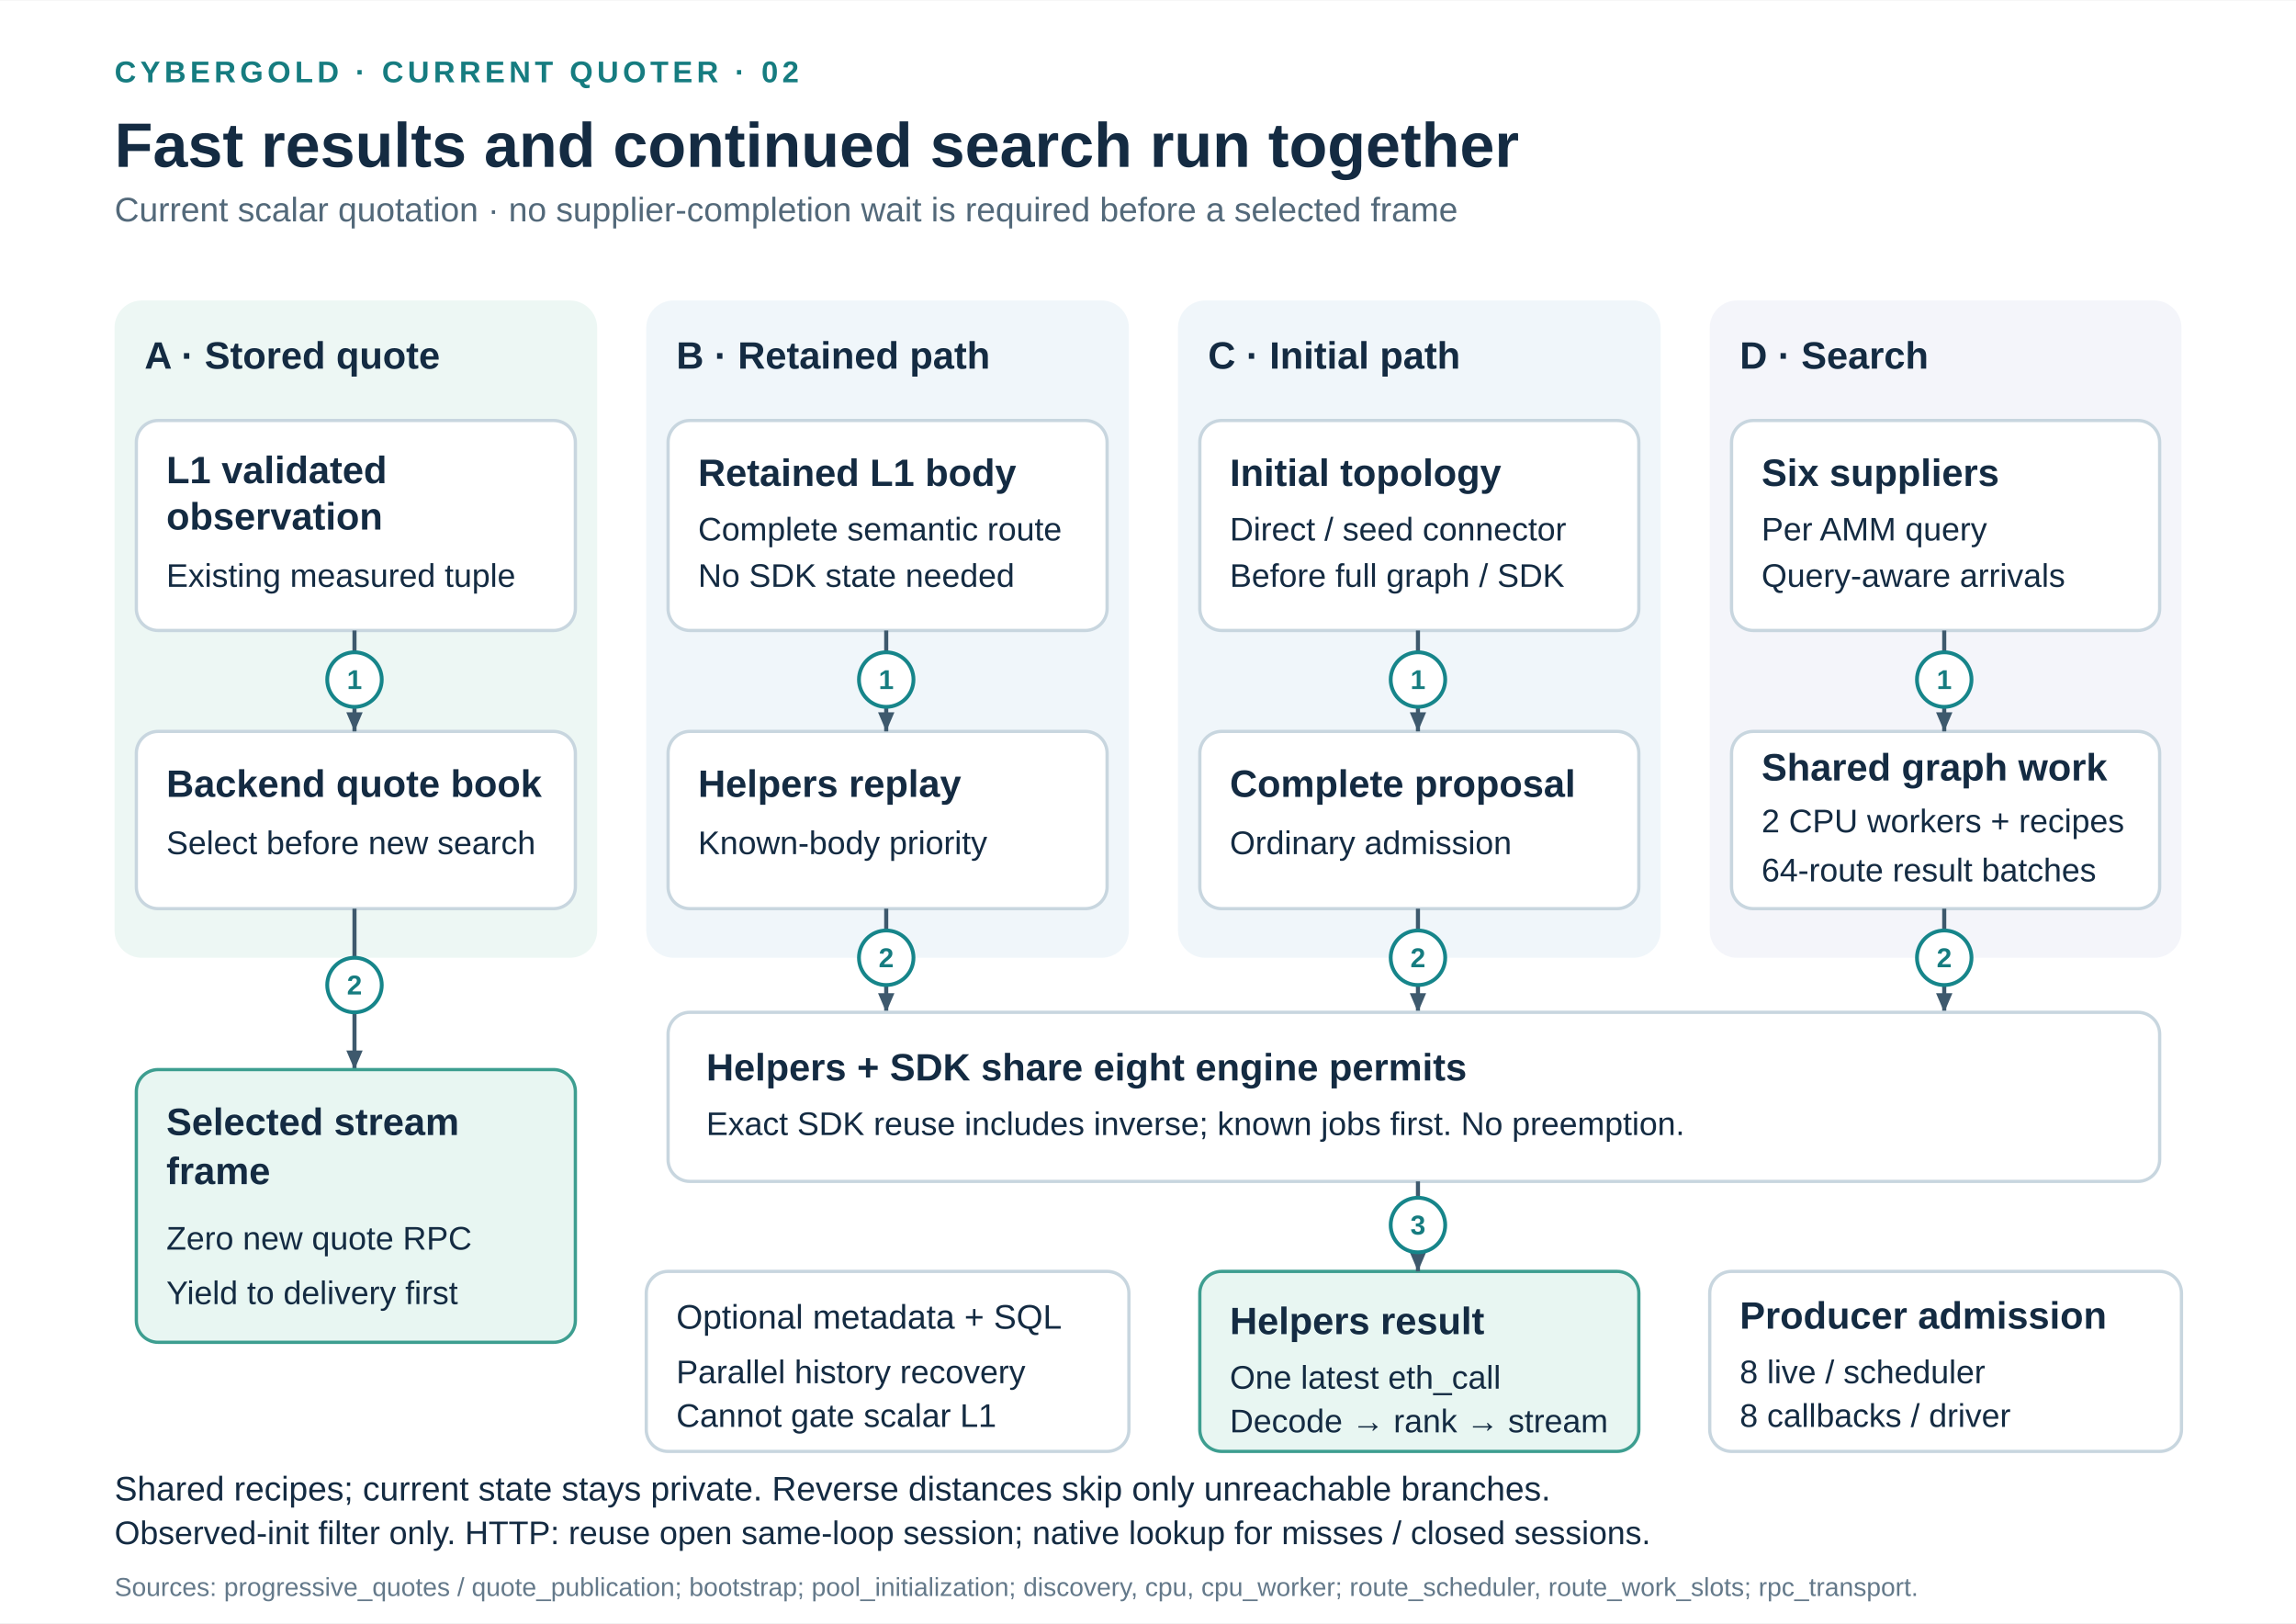
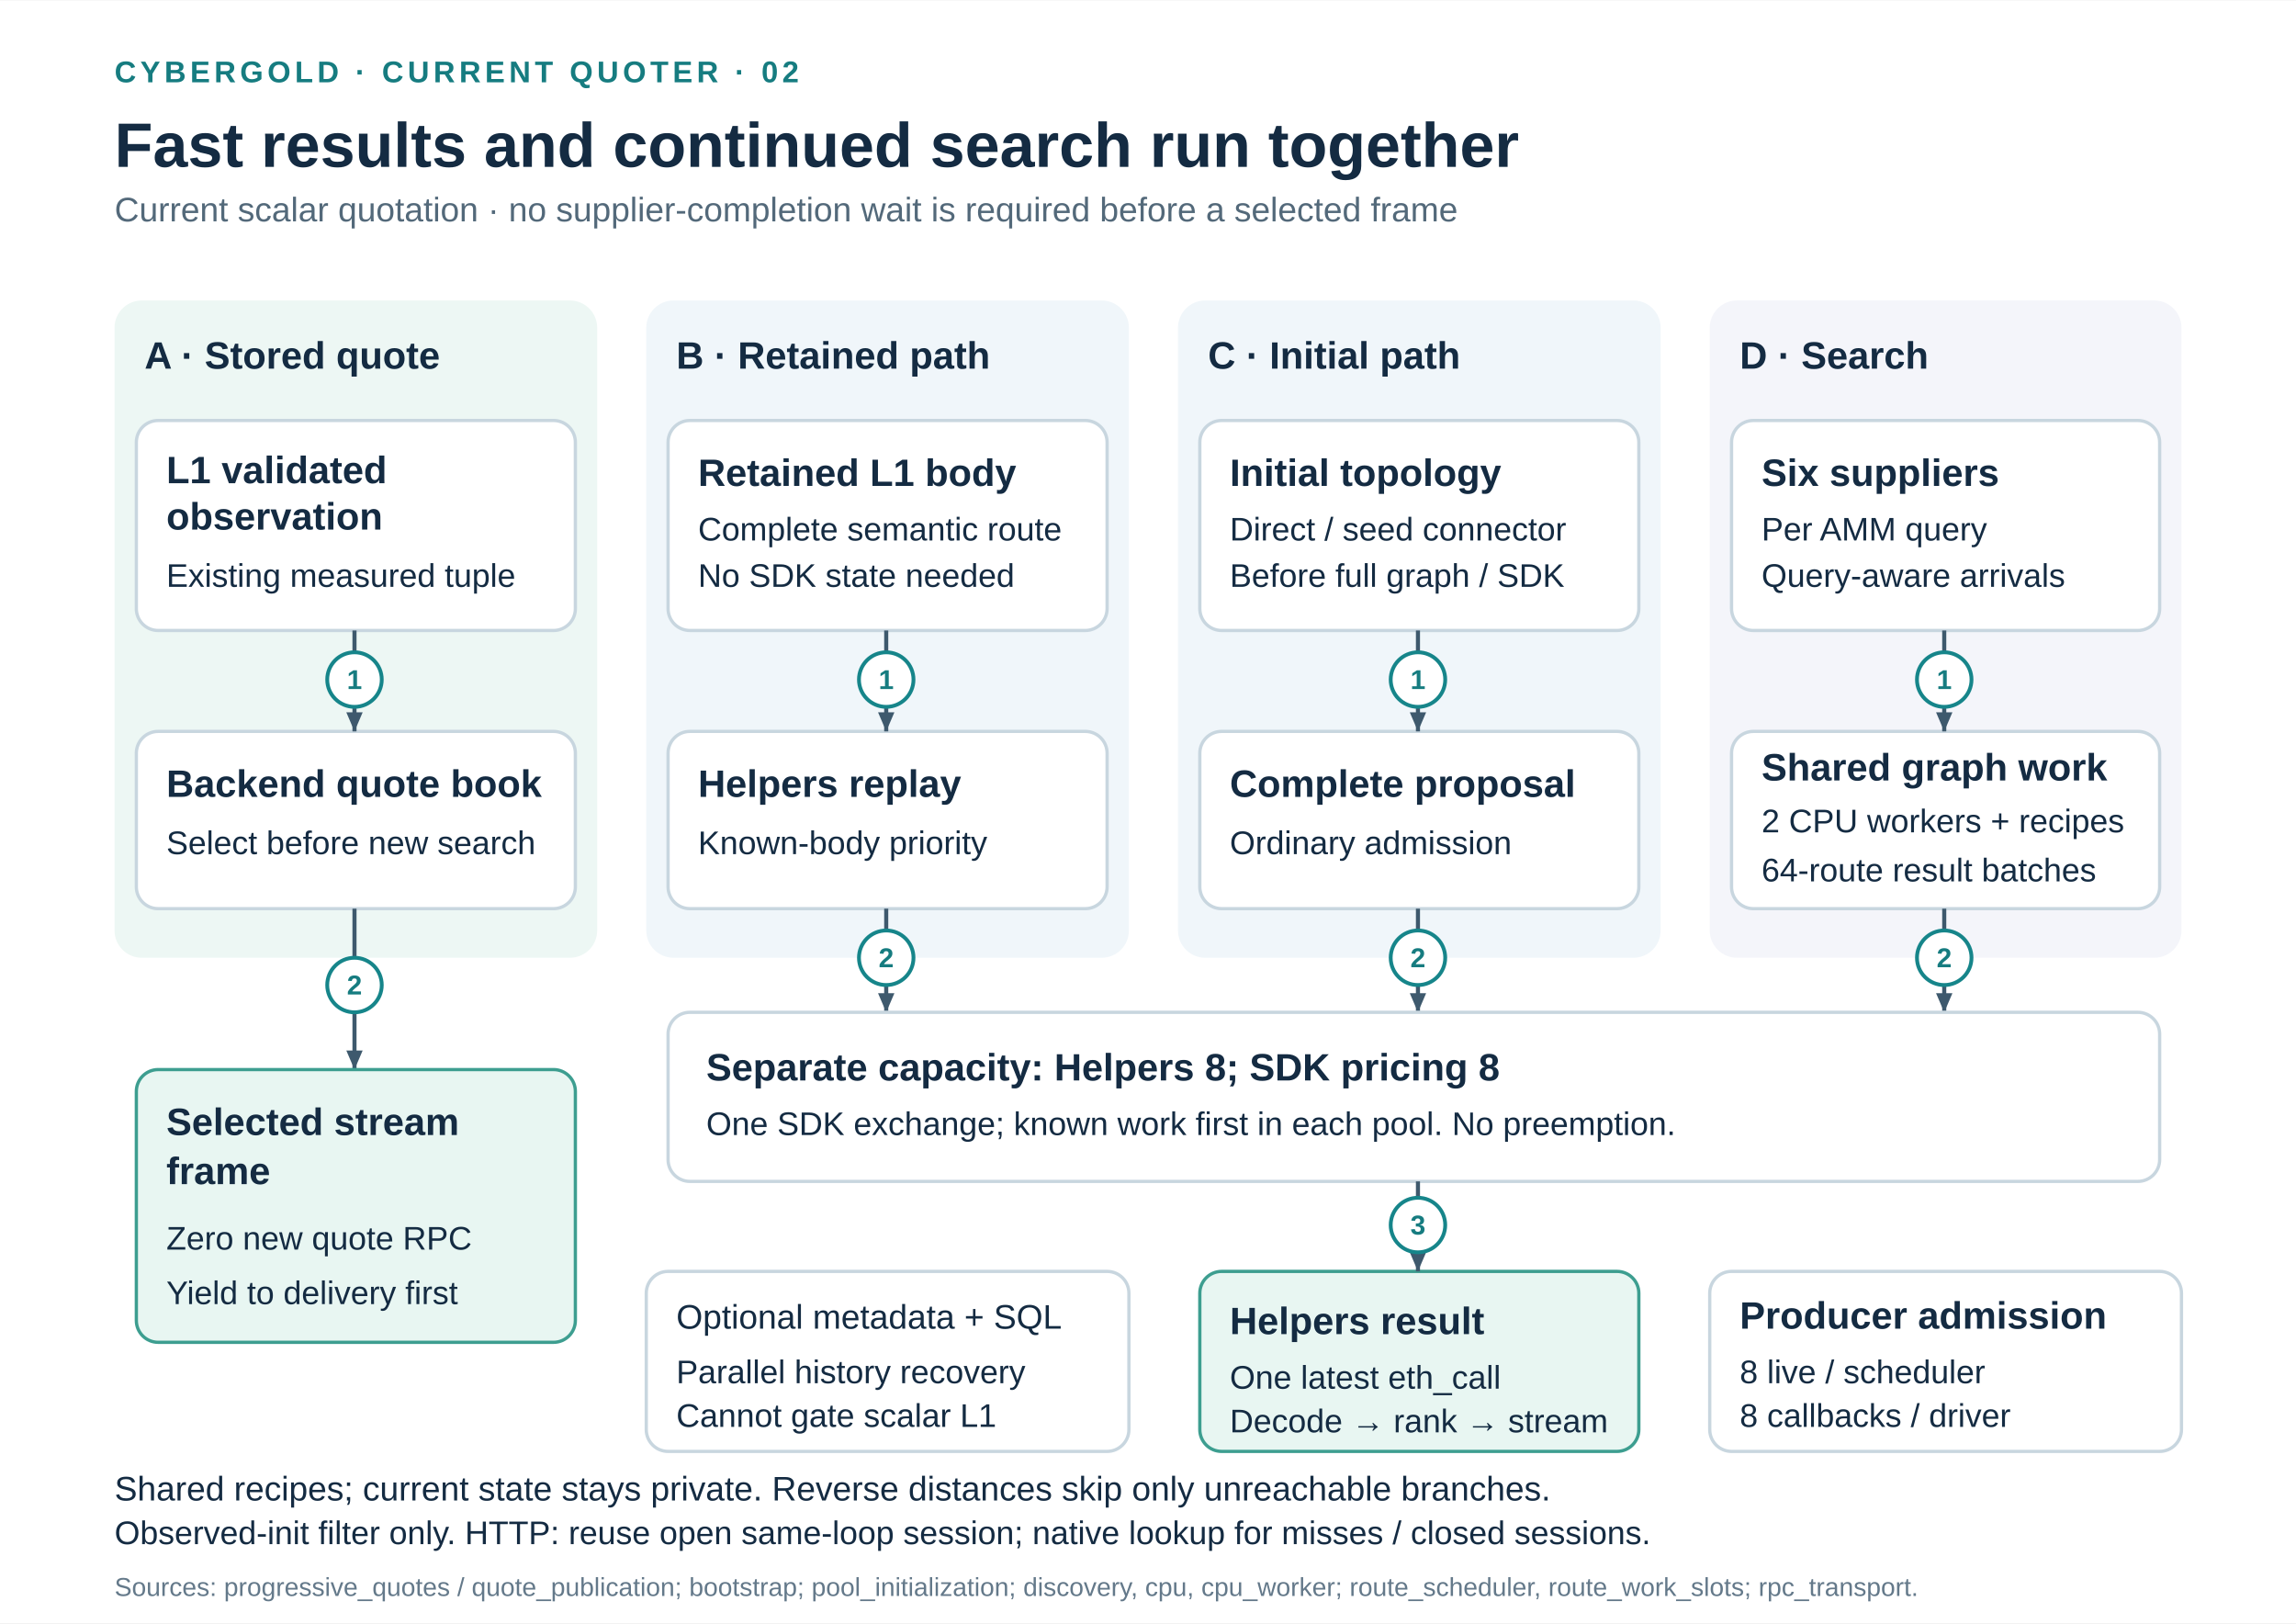
<svg xmlns="http://www.w3.org/2000/svg" width="297mm" height="210mm" viewBox="0 0 842 595" role="img" aria-labelledby="title desc">
  <defs>
    <marker id="arrow" markerWidth="8" markerHeight="8" refX="7" refY="4" orient="auto">
      <path d="M0 0 L8 4 L0 8 Z" fill="#3e596d" />
    </marker>
    <style>
    text{font-family:Arial,Helvetica,sans-serif;fill:#142b42}
    .eyebrow{font-size:11px;font-weight:700;letter-spacing:1.5px;fill:#167c80}
    .title{font-size:23px;font-weight:700}
    .subtitle{font-size:12.5px;fill:#53697a}
    .lane-label{font-size:10px;font-weight:700;letter-spacing:1.2px;fill:#53697a}
    .node{fill:#fff;stroke:#c8d6df;stroke-width:1.2}
    .fresh{fill:#e8f6f2;stroke:#3d9e90;stroke-width:1.2}
    .heading{font-size:14px;font-weight:700}
    .body{font-size:12px}
    .body-large{font-size:12.5px}
    .muted{fill:#53697a}
    .line{fill:none;stroke:#3e596d;stroke-width:1.5}
    .bus{fill:none;stroke:#3e596d;stroke-width:1.5}
    .dashed{fill:none;stroke:#8a9cab;stroke-width:1.3;stroke-dasharray:4 4}
    .step{fill:#fff;stroke:#16858a;stroke-width:1.4}
    .step-text{font-size:10px;font-weight:700;fill:#167c80;text-anchor:middle;dominant-baseline:central}
    .source{font-size:9.5px;fill:#64798a}
  </style>
  </defs>
  <rect width="842" height="595" fill="#fff" />
  <text x="42" y="30" class="eyebrow">CYBERGOLD · CURRENT QUOTER · 02</text>
  <text x="42" y="61" class="title">Fast results and continued search run together</text>
  <text x="42" y="81" class="subtitle">Current scalar quotation · no supplier-completion wait is required before a selected frame</text>
  <rect x="42" y="110" width="177" height="241" rx="10" fill="#edf7f4" />
  <rect x="237" y="110" width="177" height="241" rx="10" fill="#f0f6fa" />
  <rect x="432" y="110" width="177" height="241" rx="10" fill="#f0f6fa" />
  <rect x="627" y="110" width="173" height="241" rx="10" fill="#f4f5fa" />
  <text x="53" y="135" class="heading">A · Stored quote</text>
  <text x="248" y="135" class="heading">B · Retained path</text>
  <text x="443" y="135" class="heading">C · Initial path</text>
  <text x="638" y="135" class="heading">D · Search</text>
  <rect x="50" y="154" width="161" height="77" rx="8" class="node" />
  <text x="61" y="177" class="heading">L1 validated</text>
  <text x="61" y="194" class="heading">observation</text>
  <text x="61" y="215" class="body">Existing measured tuple</text>
  <rect x="245" y="154" width="161" height="77" rx="8" class="node" />
  <text x="256" y="178" class="heading">Retained L1 body</text>
  <text x="256" y="198" class="body">Complete semantic route</text>
  <text x="256" y="215" class="body">No SDK state needed</text>
  <rect x="440" y="154" width="161" height="77" rx="8" class="node" />
  <text x="451" y="178" class="heading">Initial topology</text>
  <text x="451" y="198" class="body">Direct / seed connector</text>
  <text x="451" y="215" class="body">Before full graph / SDK</text>
  <rect x="635" y="154" width="157" height="77" rx="8" class="node" />
  <text x="646" y="178" class="heading">Six suppliers</text>
  <text x="646" y="198" class="body">Per AMM query</text>
  <text x="646" y="215" class="body">Query-aware arrivals</text>
  <rect x="50" y="268" width="161" height="65" rx="8" class="node" />
  <text x="61" y="292" class="heading">Backend quote book</text>
  <text x="61" y="313" class="body">Select before new search</text>
  <rect x="245" y="268" width="161" height="65" rx="8" class="node" />
  <text x="256" y="292" class="heading">Helpers replay</text>
  <text x="256" y="313" class="body">Known-body priority</text>
  <rect x="440" y="268" width="161" height="65" rx="8" class="node" />
  <text x="451" y="292" class="heading">Complete proposal</text>
  <text x="451" y="313" class="body">Ordinary admission</text>
  <rect x="635" y="268" width="157" height="65" rx="8" class="node" />
  <text x="646" y="286" class="heading">Shared graph work</text>
  <text x="646" y="305" class="body">2 CPU workers + recipes</text>
  <text x="646" y="323" class="body">64-route result batches</text>
  <path d="M130 231 V268" class="line" />
  <polygon points="130.00,268.00 127.00,261.00 133.00,261.00" fill="#3e596d" />
  <circle cx="130" cy="249" r="10" class="step" />
  <text x="130" y="249" class="step-text">1</text>
  <path d="M325 231 V268" class="line" />
  <polygon points="325.00,268.00 322.00,261.00 328.00,261.00" fill="#3e596d" />
  <circle cx="325" cy="249" r="10" class="step" />
  <text x="325" y="249" class="step-text">1</text>
  <path d="M520 231 V268" class="line" />
  <polygon points="520.00,268.00 517.00,261.00 523.00,261.00" fill="#3e596d" />
  <circle cx="520" cy="249" r="10" class="step" />
  <text x="520" y="249" class="step-text">1</text>
  <path d="M713 231 V268" class="line" />
  <polygon points="713.00,268.00 710.00,261.00 716.00,261.00" fill="#3e596d" />
  <circle cx="713" cy="249" r="10" class="step" />
  <text x="713" y="249" class="step-text">1</text>
  <path d="M130 333 V392" class="line" />
  <polygon points="130.00,392.00 127.00,385.00 133.00,385.00" fill="#3e596d" />
  <circle cx="130" cy="361" r="10" class="step" />
  <text x="130" y="361" class="step-text">2</text>
  <path d="M325 333 V371" class="line" />
  <polygon points="325.00,371.00 322.00,364.00 328.00,364.00" fill="#3e596d" />
  <circle cx="325" cy="351" r="10" class="step" />
  <text x="325" y="351" class="step-text">2</text>
  <path d="M520 333 V371" class="line" />
  <polygon points="520.00,371.00 517.00,364.00 523.00,364.00" fill="#3e596d" />
  <circle cx="520" cy="351" r="10" class="step" />
  <text x="520" y="351" class="step-text">2</text>
  <path d="M713 333 V371" class="line" />
  <polygon points="713.00,371.00 710.00,364.00 716.00,364.00" fill="#3e596d" />
  <circle cx="713" cy="351" r="10" class="step" />
  <text x="713" y="351" class="step-text">2</text>
  <rect x="245" y="371" width="547" height="62" rx="8" class="node" />
-   <text x="259" y="396" class="heading">Helpers + SDK share eight engine permits</text>
-   <text x="259" y="416" class="body">Exact SDK reuse includes inverse; known jobs first. No preemption.</text>
+   <text x="259" y="396" class="heading">Separate capacity: Helpers 8; SDK pricing 8</text>
+   <text x="259" y="416" class="body">One SDK exchange; known work first in each pool. No preemption.</text>
  <rect x="50" y="392" width="161" height="100" rx="8" class="fresh" />
  <text x="61" y="416" class="heading">Selected stream</text>
  <text x="61" y="434" class="heading">frame</text>
  <text x="61" y="458" class="body">Zero new quote RPC</text>
  <text x="61" y="478" class="body">Yield to delivery first</text>
  <rect x="440" y="466" width="161" height="66" rx="8" class="fresh" />
  <text x="451" y="489" class="heading">Helpers result</text>
  <text x="451" y="509" class="body">One latest eth_call</text>
  <text x="451" y="525" class="body">Decode → rank → stream</text>
  <path d="M520 433 V466" class="line" />
  <polygon points="520.00,466.00 517.00,459.00 523.00,459.00" fill="#3e596d" />
  <circle cx="520" cy="449" r="10" class="step" />
  <text x="520" y="449" class="step-text">3</text>
  <rect x="237" y="466" width="177" height="66" rx="8" class="node" />
  <text x="248" y="487" class="body-large">Optional metadata + SQL</text>
  <text x="248" y="507" class="body">Parallel history recovery</text>
  <text x="248" y="523" class="body">Cannot gate scalar L1</text>
  <rect x="627" y="466" width="173" height="66" rx="8" class="node" />
  <text x="638" y="487" class="heading">Producer admission</text>
  <text x="638" y="507" class="body">8 live / scheduler</text>
  <text x="638" y="523" class="body">8 callbacks / driver</text>
  <text x="42" y="550" class="body-large">Shared recipes; current state stays private. Reverse distances skip only unreachable branches.</text>
  <text x="42" y="566" class="body">Observed-init filter only. HTTP: reuse open same-loop session; native lookup for misses / closed sessions.</text>
  <text x="42" y="585" class="source">Sources: progressive_quotes / quote_publication; bootstrap; pool_initialization; discovery, cpu, cpu_worker; route_scheduler, route_work_slots; rpc_transport.</text>
</svg>
